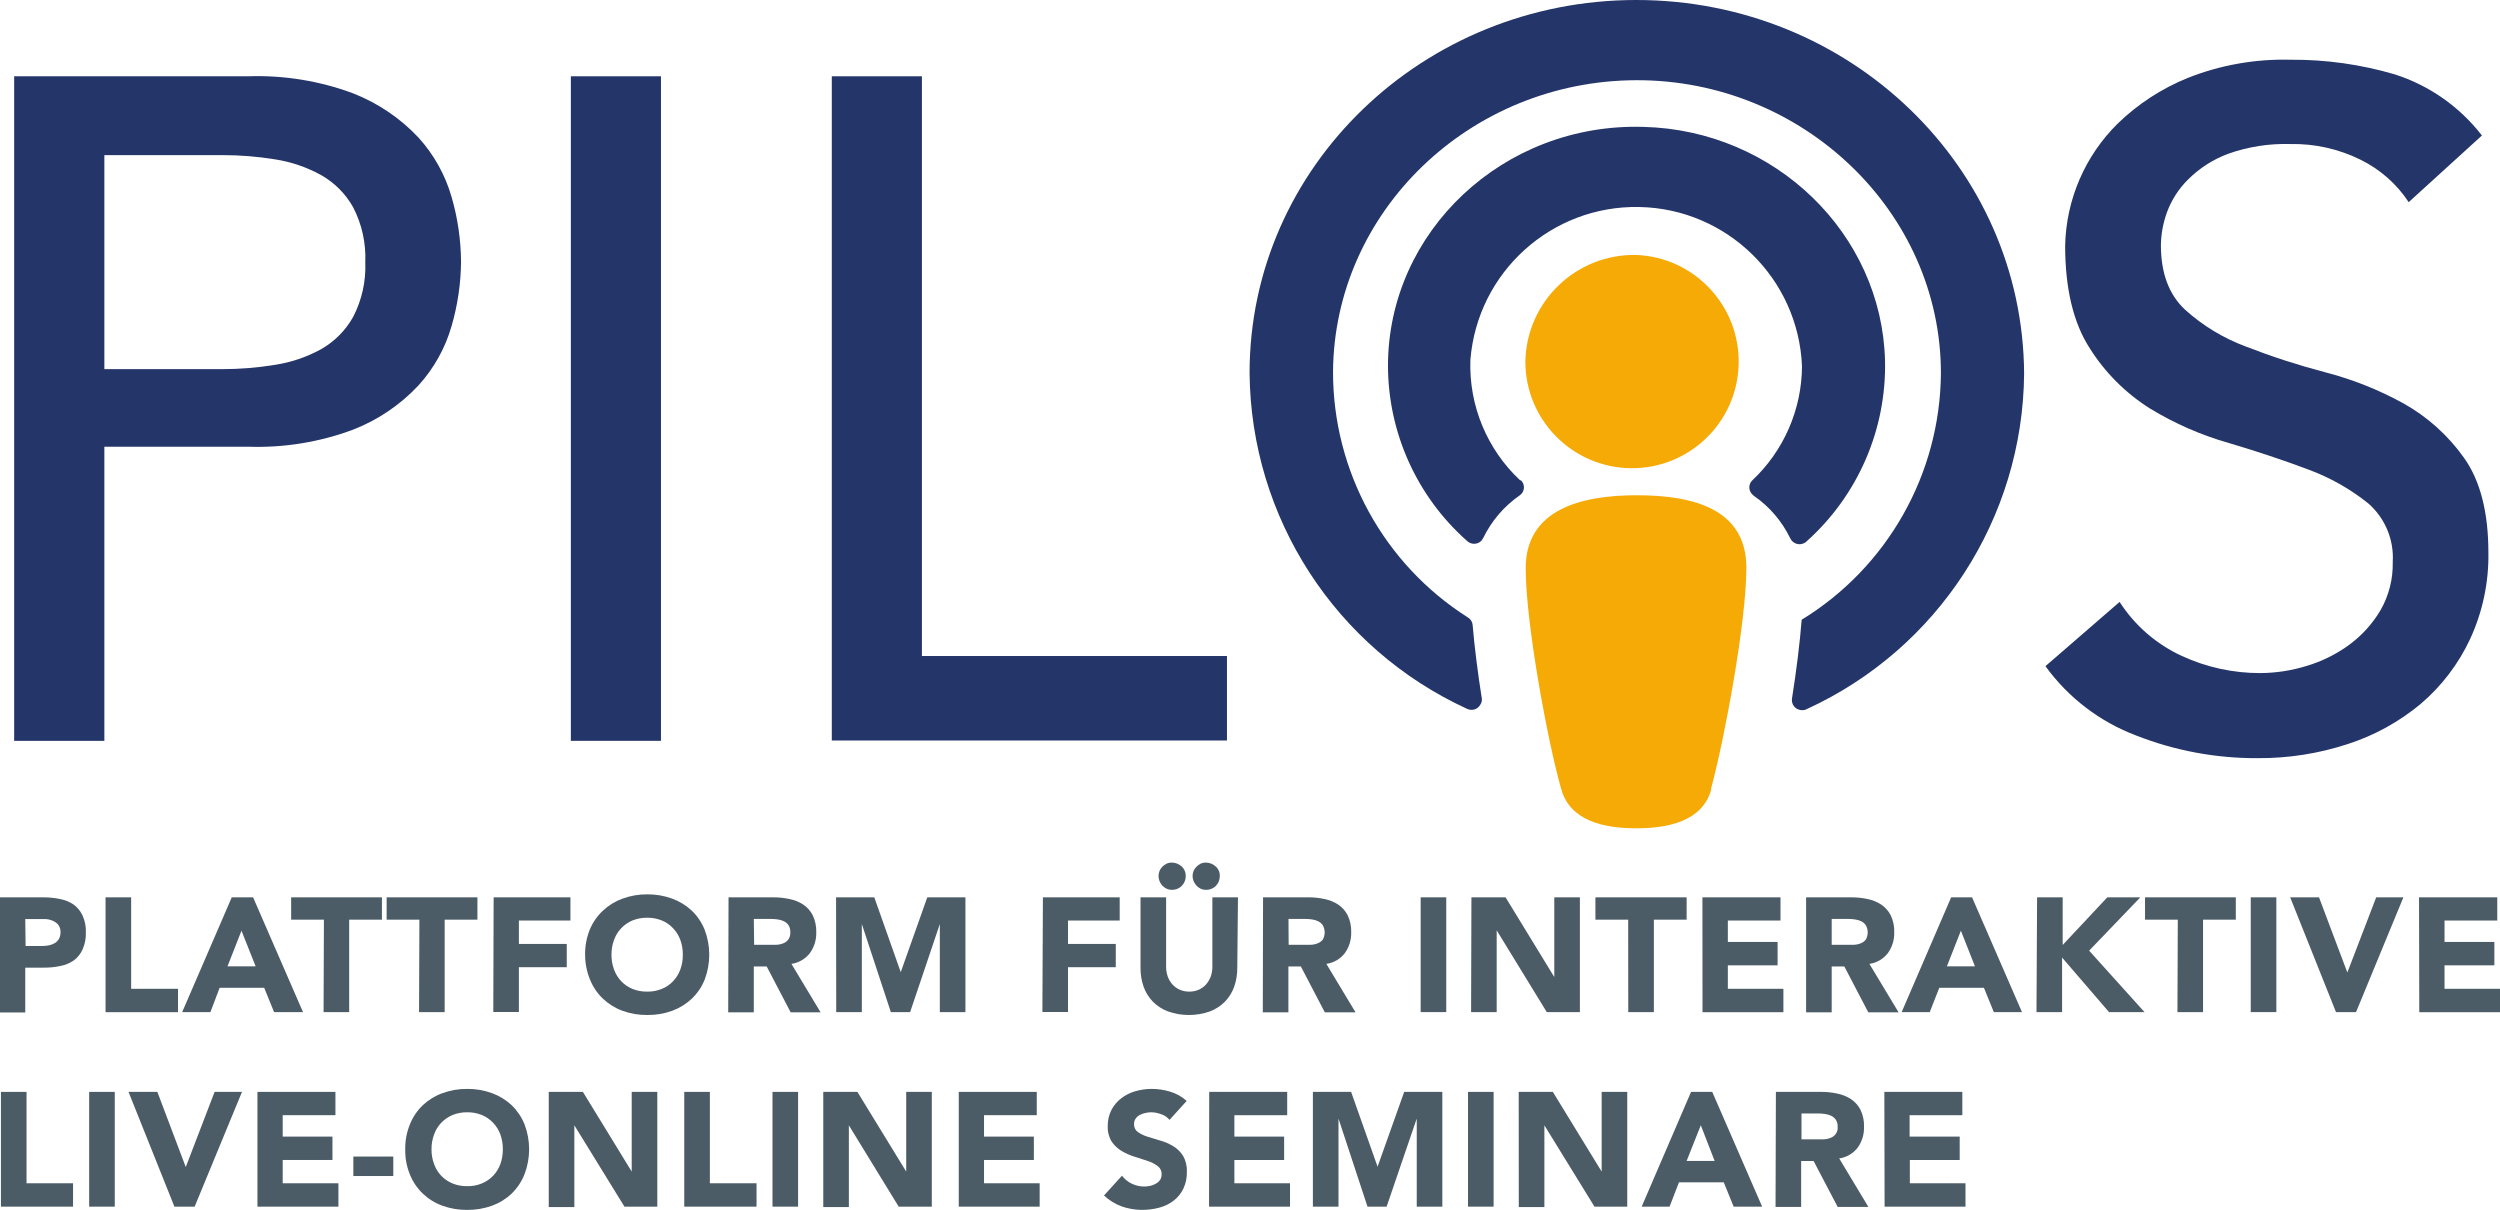
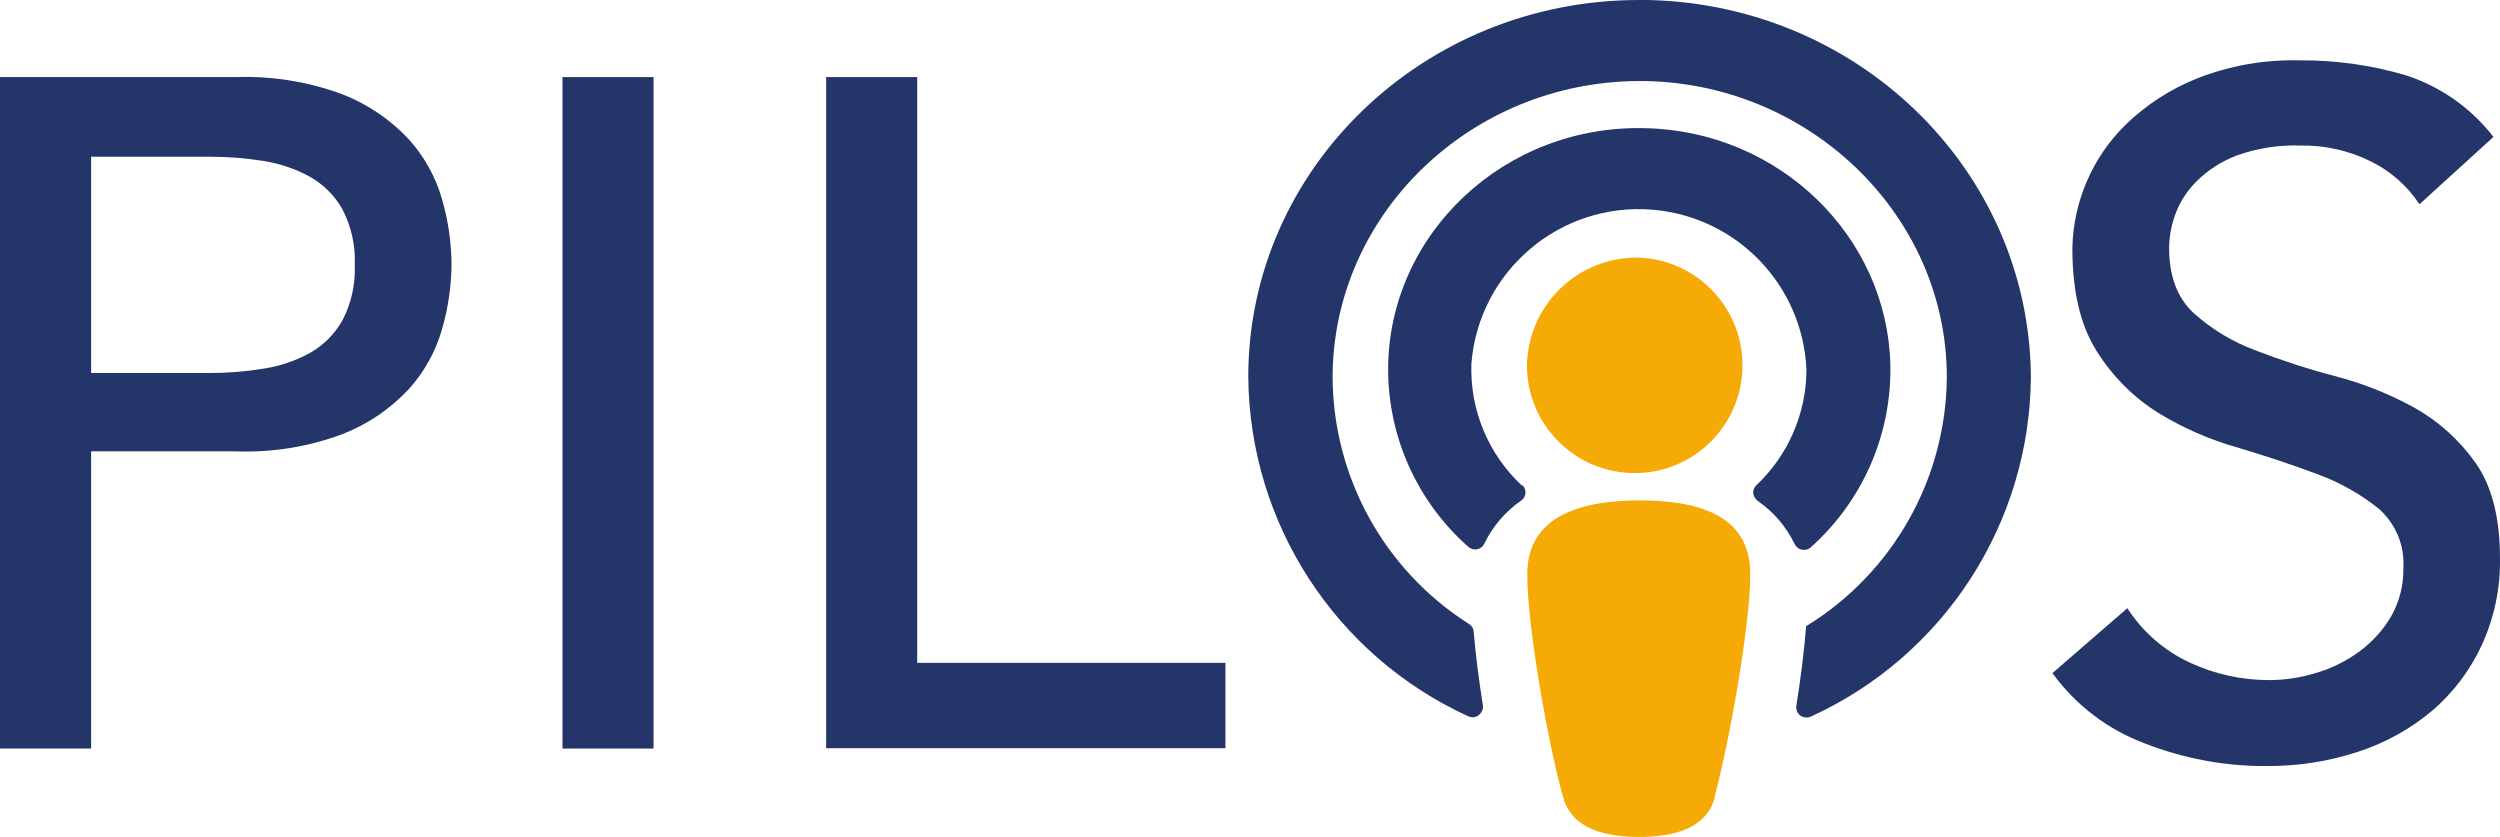
- <svg xmlns="http://www.w3.org/2000/svg" viewBox="0 0 292.98 141.75">
+ <svg xmlns="http://www.w3.org/2000/svg" id="Ebene_2" viewBox="0 0 289.96 97.07">
  <defs>
-     <style>.cls-1{fill:#24356a;}.cls-2{fill:none;}.cls-3{fill:#4c5c66;}.cls-4{fill:#f5aa05;}</style>
+     <style>.cls-1{fill:#f5aa05;}.cls-2{fill:none;}.cls-3{fill:#24356a;}</style>
  </defs>
-   <g id="Ebene_2" data-name="Ebene 2">
-     <g id="Ebene_1-2" data-name="Ebene 1">
-       <path class="cls-1" d="M10,16.06H37.4a32.16,32.16,0,0,1,12.32,2,21,21,0,0,1,7.65,5.17,17.58,17.58,0,0,1,3.9,7,28,28,0,0,1,1.1,7.54,27.83,27.83,0,0,1-1.1,7.53,17.52,17.52,0,0,1-3.9,7,20.86,20.86,0,0,1-7.65,5.17,32,32,0,0,1-12.32,2H20.57V93.94H10ZM20.57,50.38H34.43a37.87,37.87,0,0,0,6.11-.5,16.34,16.34,0,0,0,5.38-1.81,9.91,9.91,0,0,0,3.8-3.8,12.78,12.78,0,0,0,1.43-6.43,12.82,12.82,0,0,0-1.43-6.44,9.88,9.88,0,0,0-3.8-3.79,16.35,16.35,0,0,0-5.38-1.82,37.86,37.86,0,0,0-6.11-.49H20.57Z" transform="translate(-8.34 -7.12)" />
-       <path class="cls-1" d="M75.24,16.06H85.8V93.94H75.24Z" transform="translate(-8.34 -7.12)" />
-       <path class="cls-1" d="M105.82,16.06h10.56V84h35.75v9.9H105.82Z" transform="translate(-8.34 -7.12)" />
-       <path class="cls-2" d="M198.66,95.92a42,42,0,0,1-16.39-3.14,38.13,38.13,0,0,1-12.82-8.63,40.08,40.08,0,0,1-8.36-13,42.87,42.87,0,0,1-3-16.17,42.87,42.87,0,0,1,3-16.17,40.08,40.08,0,0,1,8.36-13,38.16,38.16,0,0,1,12.82-8.64,44.48,44.48,0,0,1,32.78,0,38.11,38.11,0,0,1,12.81,8.64,39.75,39.75,0,0,1,8.36,13,42.68,42.68,0,0,1,3,16.17,42.68,42.68,0,0,1-3,16.17,39.75,39.75,0,0,1-8.36,13,38.09,38.09,0,0,1-12.81,8.63A42,42,0,0,1,198.66,95.92Zm0-9.9A28.36,28.36,0,0,0,220,76.89,29.59,29.59,0,0,0,225.94,67a35.75,35.75,0,0,0,0-24.09A29.64,29.64,0,0,0,220,33.11a29.16,29.16,0,0,0-42.68,0A29.31,29.31,0,0,0,171.38,43a35.75,35.75,0,0,0,0,24.09,29.26,29.26,0,0,0,5.94,9.85A28.36,28.36,0,0,0,198.66,86Z" transform="translate(-8.34 -7.12)" />
-       <path class="cls-1" d="M256.74,77.66A17.24,17.24,0,0,0,264.05,84a21.83,21.83,0,0,0,9.19,2,18.75,18.75,0,0,0,5.39-.83,16.34,16.34,0,0,0,5-2.47,13.69,13.69,0,0,0,3.69-4.07A10.83,10.83,0,0,0,288.75,73a8.44,8.44,0,0,0-2.86-6.88,25.14,25.14,0,0,0-7.1-4q-4.23-1.59-9.24-3.08A37.45,37.45,0,0,1,260.31,55a22.56,22.56,0,0,1-7.09-7.1q-2.86-4.45-2.86-12a20.7,20.7,0,0,1,6.16-14.3,25.61,25.61,0,0,1,8.19-5.34,30.51,30.51,0,0,1,12.05-2.14A42.17,42.17,0,0,1,289,15.84,21,21,0,0,1,299.2,23l-8.58,7.81A14.29,14.29,0,0,0,285,25.85,17.71,17.71,0,0,0,276.76,24a20,20,0,0,0-7.32,1.15,13.12,13.12,0,0,0-4.67,3A10.51,10.51,0,0,0,262.29,32a11.86,11.86,0,0,0-.71,3.85q0,4.95,2.86,7.59a22.15,22.15,0,0,0,7.09,4.29,85.17,85.17,0,0,0,9.24,3A39.71,39.71,0,0,1,290,54.39a21.67,21.67,0,0,1,7.1,6.38q2.85,4,2.86,11.06A23.28,23.28,0,0,1,297.82,82a22.38,22.38,0,0,1-5.77,7.59,25.68,25.68,0,0,1-8.58,4.73,33.18,33.18,0,0,1-10.56,1.65,38.38,38.38,0,0,1-14.19-2.64,23.28,23.28,0,0,1-10.67-8.14Z" transform="translate(-8.34 -7.12)" />
-       <path class="cls-3" d="M8.34,112.28h5a9.64,9.64,0,0,1,2,.19,4.34,4.34,0,0,1,1.62.65A3.32,3.32,0,0,1,18,114.38a4.28,4.28,0,0,1,.4,2,4.48,4.48,0,0,1-.38,2,3.26,3.26,0,0,1-1,1.27,4.11,4.11,0,0,1-1.58.67,8.83,8.83,0,0,1-2,.2H11.3v5.25h-3Zm3,5.7h2a3.77,3.77,0,0,0,.76-.08,2.08,2.08,0,0,0,.67-.26,1.41,1.41,0,0,0,.48-.49,1.57,1.57,0,0,0,.18-.79,1.34,1.34,0,0,0-.24-.83,1.61,1.61,0,0,0-.61-.48,2.67,2.67,0,0,0-.83-.22c-.3,0-.59,0-.87,0H11.3Z" transform="translate(-8.34 -7.12)" />
-       <path class="cls-3" d="M20.71,112.28h3V123h5.49v2.74H20.71Z" transform="translate(-8.34 -7.12)" />
-       <path class="cls-3" d="M35.5,112.28H38l5.85,13.45H40.46l-1.16-2.85H34.08L33,125.73H29.69Zm1.14,3.91L35,120.37H38.3Z" transform="translate(-8.34 -7.12)" />
-       <path class="cls-3" d="M46.3,114.9H42.46v-2.62H53.1v2.62H49.26v10.83h-3Z" transform="translate(-8.34 -7.12)" />
-       <path class="cls-3" d="M57.49,114.9H53.65v-2.62H64.29v2.62H60.45v10.83h-3Z" transform="translate(-8.34 -7.12)" />
-       <path class="cls-3" d="M66.19,112.28h9V115H69.15v2.74h5.61v2.73H69.15v5.25h-3Z" transform="translate(-8.34 -7.12)" />
-       <path class="cls-3" d="M76.91,119a7.59,7.59,0,0,1,.54-2.92A6.38,6.38,0,0,1,79,113.84a6.63,6.63,0,0,1,2.3-1.41,8.21,8.21,0,0,1,2.9-.5,8.31,8.31,0,0,1,2.91.5,6.73,6.73,0,0,1,2.3,1.41,6.38,6.38,0,0,1,1.51,2.24,8.19,8.19,0,0,1,0,5.85,6.34,6.34,0,0,1-1.51,2.23,6.75,6.75,0,0,1-2.3,1.42,8.31,8.31,0,0,1-2.91.49,8.21,8.21,0,0,1-2.9-.49,6.66,6.66,0,0,1-2.3-1.42,6.34,6.34,0,0,1-1.51-2.23A7.65,7.65,0,0,1,76.91,119ZM80,119a4.85,4.85,0,0,0,.3,1.74,4,4,0,0,0,.84,1.37,3.78,3.78,0,0,0,1.32.9,4.36,4.36,0,0,0,1.72.32,4.29,4.29,0,0,0,1.72-.32,3.61,3.61,0,0,0,1.32-.9,4,4,0,0,0,.85-1.37,4.85,4.85,0,0,0,.29-1.74,4.91,4.91,0,0,0-.29-1.73,3.92,3.92,0,0,0-.85-1.37,3.76,3.76,0,0,0-1.32-.91,4.47,4.47,0,0,0-1.72-.32,4.54,4.54,0,0,0-1.72.32,4,4,0,0,0-1.32.91,3.9,3.9,0,0,0-.84,1.37A4.91,4.91,0,0,0,80,119Z" transform="translate(-8.34 -7.12)" />
-       <path class="cls-3" d="M93.72,112.28h5.21a8.68,8.68,0,0,1,1.94.2,4.53,4.53,0,0,1,1.62.66,3.34,3.34,0,0,1,1.1,1.25,4.32,4.32,0,0,1,.41,2,4,4,0,0,1-.74,2.42,3.36,3.36,0,0,1-2.17,1.27l3.42,5.68H101l-2.81-5.38H96.68v5.38h-3Zm3,5.56h1.75l.85,0a2.34,2.34,0,0,0,.81-.17,1.3,1.3,0,0,0,.59-.44,1.37,1.37,0,0,0,.24-.86,1.45,1.45,0,0,0-.21-.82,1.39,1.39,0,0,0-.53-.46,2.37,2.37,0,0,0-.74-.22,5.76,5.76,0,0,0-.82-.06H96.68Z" transform="translate(-8.34 -7.12)" />
-       <path class="cls-3" d="M106.32,112.28h4.48l3.1,8.77h0l3.11-8.77h4.47v13.45h-3V115.41h0L115,125.73h-2.26l-3.4-10.32h0v10.32h-3Z" transform="translate(-8.34 -7.12)" />
-       <path class="cls-3" d="M130.56,112.28h9V115h-6.06v2.74h5.6v2.73h-5.6v5.25h-3Z" transform="translate(-8.34 -7.12)" />
-       <path class="cls-3" d="M153.34,120.54a6.57,6.57,0,0,1-.36,2.21,4.85,4.85,0,0,1-1.07,1.74,4.91,4.91,0,0,1-1.78,1.16,7.41,7.41,0,0,1-4.92,0,4.91,4.91,0,0,1-1.78-1.16,4.85,4.85,0,0,1-1.07-1.74,6.57,6.57,0,0,1-.36-2.21v-8.26h3v8.15a3.36,3.36,0,0,0,.2,1.16,2.77,2.77,0,0,0,.56.92,2.58,2.58,0,0,0,.87.61,2.79,2.79,0,0,0,1.09.21,2.74,2.74,0,0,0,1.08-.21,2.64,2.64,0,0,0,.86-.61,3,3,0,0,0,.56-.92,3.36,3.36,0,0,0,.2-1.16v-8.15h3Zm-7.66-9.14a1.44,1.44,0,0,1-.62-.13,1.64,1.64,0,0,1-.5-.36,1.77,1.77,0,0,1-.33-.52,1.67,1.67,0,0,1-.12-.62,1.52,1.52,0,0,1,.12-.59,1.41,1.41,0,0,1,.33-.49,1.75,1.75,0,0,1,.49-.35,1.32,1.32,0,0,1,.6-.13,1.71,1.71,0,0,1,1.16.44,1.45,1.45,0,0,1,.49,1.12,1.61,1.61,0,0,1-.46,1.16A1.55,1.55,0,0,1,145.68,111.4Zm4,0a1.45,1.45,0,0,1-.63-.13,1.6,1.6,0,0,1-.49-.36,2,2,0,0,1-.34-.52,1.67,1.67,0,0,1-.12-.62,1.52,1.52,0,0,1,.12-.59,1.59,1.59,0,0,1,.34-.49,1.85,1.85,0,0,1,.48-.35,1.32,1.32,0,0,1,.6-.13,1.71,1.71,0,0,1,1.16.44,1.41,1.41,0,0,1,.49,1.12,1.64,1.64,0,0,1-.45,1.16A1.57,1.57,0,0,1,149.64,111.4Z" transform="translate(-8.34 -7.12)" />
-       <path class="cls-3" d="M156.36,112.28h5.21a8.83,8.83,0,0,1,2,.2,4.55,4.55,0,0,1,1.61.66,3.34,3.34,0,0,1,1.1,1.25,4.32,4.32,0,0,1,.41,2,4,4,0,0,1-.74,2.42,3.33,3.33,0,0,1-2.17,1.27l3.42,5.68H163.6l-2.81-5.38h-1.46v5.38h-3Zm3,5.56h1.74l.85,0a2.29,2.29,0,0,0,.81-.17,1.38,1.38,0,0,0,.6-.44,1.71,1.71,0,0,0,0-1.68,1.39,1.39,0,0,0-.53-.46,2.29,2.29,0,0,0-.74-.22,5.76,5.76,0,0,0-.82-.06h-1.93Z" transform="translate(-8.34 -7.12)" />
-       <path class="cls-3" d="M174.83,112.28h3v13.45h-3Z" transform="translate(-8.34 -7.12)" />
-       <path class="cls-3" d="M180.78,112.28h4l5.71,9.34h0v-9.34h3v13.45h-3.88l-5.87-9.58h0v9.58h-3Z" transform="translate(-8.34 -7.12)" />
-       <path class="cls-3" d="M199.15,114.9h-3.84v-2.62H206v2.62h-3.84v10.83h-3Z" transform="translate(-8.34 -7.12)" />
-       <path class="cls-3" d="M207.85,112.28H217V115h-6.17v2.51h5.83v2.74h-5.83V123h6.51v2.74h-9.48Z" transform="translate(-8.34 -7.12)" />
-       <path class="cls-3" d="M220,112.28h5.21a8.83,8.83,0,0,1,2,.2,4.55,4.55,0,0,1,1.61.66,3.34,3.34,0,0,1,1.1,1.25,4.32,4.32,0,0,1,.41,2,4,4,0,0,1-.74,2.42,3.33,3.33,0,0,1-2.17,1.27l3.42,5.68h-3.55l-2.81-5.38H223v5.38h-3Zm3,5.56h1.74l.85,0a2.29,2.29,0,0,0,.81-.17,1.38,1.38,0,0,0,.6-.44,1.71,1.71,0,0,0,0-1.68,1.39,1.39,0,0,0-.53-.46,2.29,2.29,0,0,0-.74-.22,5.76,5.76,0,0,0-.82-.06H223Z" transform="translate(-8.34 -7.12)" />
-       <path class="cls-3" d="M237,112.28h2.45l5.85,13.45H242l-1.16-2.85h-5.23l-1.12,2.85H231.2Zm1.14,3.91-1.64,4.18h3.29Z" transform="translate(-8.34 -7.12)" />
-       <path class="cls-3" d="M247.07,112.28h3v5.58l5.23-5.58h3.87l-6,6.25,6.49,7.2H255.5L250,119.34v6.39h-3Z" transform="translate(-8.34 -7.12)" />
-       <path class="cls-3" d="M263.56,114.9h-3.84v-2.62h10.64v2.62h-3.84v10.83h-3Z" transform="translate(-8.34 -7.12)" />
-       <path class="cls-3" d="M272.11,112.28h3v13.45h-3Z" transform="translate(-8.34 -7.12)" />
-       <path class="cls-3" d="M276.73,112.28h3.38l3.32,8.81h0l3.38-8.81H290l-5.55,13.45H282.1Z" transform="translate(-8.34 -7.12)" />
-       <path class="cls-3" d="M291.83,112.28H301V115h-6.18v2.51h5.84v2.74h-5.84V123h6.52v2.74h-9.48Z" transform="translate(-8.34 -7.12)" />
-       <path class="cls-3" d="M8.45,135.08h3v10.71H16.9v2.74H8.45Z" transform="translate(-8.34 -7.12)" />
-       <path class="cls-3" d="M18.79,135.08h3v13.45h-3Z" transform="translate(-8.34 -7.12)" />
-       <path class="cls-3" d="M23.4,135.08h3.38l3.33,8.81h0l3.38-8.81H36.7l-5.55,13.45H28.78Z" transform="translate(-8.34 -7.12)" />
-       <path class="cls-3" d="M38.51,135.08h9.14v2.73H41.47v2.51H47.3v2.74H41.47v2.73H48v2.74H38.51Z" transform="translate(-8.34 -7.12)" />
-       <path class="cls-3" d="M54.43,144.94H49.75v-2.28h4.68Z" transform="translate(-8.34 -7.12)" />
-       <path class="cls-3" d="M55.83,141.8a7.41,7.41,0,0,1,.55-2.92,6.38,6.38,0,0,1,1.51-2.24,6.63,6.63,0,0,1,2.3-1.41,8.21,8.21,0,0,1,2.9-.5,8.31,8.31,0,0,1,2.91.5,6.73,6.73,0,0,1,2.3,1.41,6.51,6.51,0,0,1,1.51,2.24,8.19,8.19,0,0,1,0,5.85A6.47,6.47,0,0,1,68.3,147a6.6,6.6,0,0,1-2.3,1.42,8.31,8.31,0,0,1-2.91.49,8.21,8.21,0,0,1-2.9-.49,6.51,6.51,0,0,1-2.3-1.42,6.34,6.34,0,0,1-1.51-2.23A7.46,7.46,0,0,1,55.83,141.8Zm3.08,0a4.85,4.85,0,0,0,.3,1.74,3.84,3.84,0,0,0,.84,1.37,3.92,3.92,0,0,0,1.32.9,4.36,4.36,0,0,0,1.72.32,4.29,4.29,0,0,0,1.72-.32,3.82,3.82,0,0,0,1.32-.9,4,4,0,0,0,.85-1.37,5.08,5.08,0,0,0,.29-1.74,5.15,5.15,0,0,0-.29-1.73,3.92,3.92,0,0,0-.85-1.37,3.85,3.85,0,0,0-1.32-.91,4.47,4.47,0,0,0-1.72-.32,4.54,4.54,0,0,0-1.72.32,4,4,0,0,0-1.32.91,3.76,3.76,0,0,0-.84,1.37A4.91,4.91,0,0,0,58.91,141.8Z" transform="translate(-8.34 -7.12)" />
-       <path class="cls-3" d="M72.65,135.08h4l5.72,9.34h0v-9.34h3v13.45H81.52L75.65,139h0v9.58h-3Z" transform="translate(-8.34 -7.12)" />
-       <path class="cls-3" d="M88.53,135.08h3v10.71H97v2.74H88.53Z" transform="translate(-8.34 -7.12)" />
-       <path class="cls-3" d="M98.87,135.08h3v13.45h-3Z" transform="translate(-8.34 -7.12)" />
-       <path class="cls-3" d="M104.82,135.08h4l5.72,9.34h0v-9.34h3v13.45h-3.88L107.82,139h0v9.58h-3Z" transform="translate(-8.34 -7.12)" />
-       <path class="cls-3" d="M120.7,135.08h9.14v2.73h-6.18v2.51h5.84v2.74h-5.84v2.73h6.52v2.74H120.7Z" transform="translate(-8.34 -7.12)" />
-       <path class="cls-3" d="M145.4,138.36a2.1,2.1,0,0,0-1-.67,3.39,3.39,0,0,0-1.17-.22,3.05,3.05,0,0,0-.66.08,2.78,2.78,0,0,0-.65.23,1.36,1.36,0,0,0-.49.43,1.06,1.06,0,0,0-.19.65,1.09,1.09,0,0,0,.45.93,4.56,4.56,0,0,0,1.15.55c.46.15,1,.3,1.49.45a6.48,6.48,0,0,1,1.5.65,3.61,3.61,0,0,1,1.15,1.12,3.46,3.46,0,0,1,.45,1.88,4.32,4.32,0,0,1-.42,2,3.94,3.94,0,0,1-1.13,1.39,4.71,4.71,0,0,1-1.65.81,7.53,7.53,0,0,1-4.42-.13,6.09,6.09,0,0,1-2.09-1.29l2.11-2.32a3.08,3.08,0,0,0,1.15.94,3.29,3.29,0,0,0,1.43.33,3.11,3.11,0,0,0,.74-.08,2.39,2.39,0,0,0,.66-.26,1.43,1.43,0,0,0,.48-.43,1.11,1.11,0,0,0,.18-.63,1.13,1.13,0,0,0-.47-1,4,4,0,0,0-1.17-.6c-.47-.16-1-.33-1.52-.49a7.16,7.16,0,0,1-1.52-.67,3.72,3.72,0,0,1-1.17-1.1,3.18,3.18,0,0,1-.46-1.81,4,4,0,0,1,.43-1.9,4,4,0,0,1,1.14-1.36,4.79,4.79,0,0,1,1.64-.83,6.86,6.86,0,0,1,1.92-.28,7.37,7.37,0,0,1,2.2.33,5,5,0,0,1,1.92,1.08Z" transform="translate(-8.34 -7.12)" />
-       <path class="cls-3" d="M150.05,135.08h9.14v2.73H153v2.51h5.83v2.74H153v2.73h6.52v2.74h-9.49Z" transform="translate(-8.34 -7.12)" />
-       <path class="cls-3" d="M162.2,135.08h4.48l3.1,8.77h0l3.12-8.77h4.47v13.45h-3V138.21h0l-3.53,10.32H168.6l-3.4-10.32h0v10.32h-3Z" transform="translate(-8.34 -7.12)" />
-       <path class="cls-3" d="M180.38,135.08h3v13.45h-3Z" transform="translate(-8.34 -7.12)" />
-       <path class="cls-3" d="M186.32,135.08h4l5.72,9.34h0v-9.34h3v13.45H195.2L189.33,139h0v9.58h-3Z" transform="translate(-8.34 -7.12)" />
-       <path class="cls-3" d="M206.52,135.08H209l5.85,13.45h-3.34l-1.16-2.85H205.1L204,148.53h-3.27Zm1.14,3.91L206,143.17h3.28Z" transform="translate(-8.34 -7.12)" />
-       <path class="cls-3" d="M216.46,135.08h5.2a8.71,8.71,0,0,1,2,.2,4.61,4.61,0,0,1,1.62.66,3.34,3.34,0,0,1,1.1,1.25,4.32,4.32,0,0,1,.41,2,4,4,0,0,1-.74,2.42,3.36,3.36,0,0,1-2.17,1.27l3.42,5.68H223.7l-2.82-5.38h-1.46v5.38h-3Zm3,5.56h1.75l.85,0a2.28,2.28,0,0,0,.8-.17,1.25,1.25,0,0,0,.84-1.3,1.45,1.45,0,0,0-.21-.82,1.46,1.46,0,0,0-.53-.46,2.37,2.37,0,0,0-.74-.22,5.76,5.76,0,0,0-.82-.06h-1.94Z" transform="translate(-8.34 -7.12)" />
-       <path class="cls-3" d="M229.17,135.08h9.14v2.73h-6.18v2.51H238v2.74h-5.84v2.73h6.52v2.74h-9.48Z" transform="translate(-8.34 -7.12)" />
-       <path id="path16" class="cls-1" d="M186.52,63.44a18.41,18.41,0,0,1-5.86-14.17,19.47,19.47,0,0,1,38.86.78,18.51,18.51,0,0,1-5.85,13.39,1.14,1.14,0,0,0,0,1.59,1.19,1.19,0,0,0,.2.19,12.87,12.87,0,0,1,4.28,5,1.2,1.2,0,0,0,1.6.56.87.87,0,0,0,.28-.19,27.6,27.6,0,0,0,9.22-21.21c-.38-14.86-12.86-27-28.3-27.39C184.53,21.49,171,34.26,171,50a27.49,27.49,0,0,0,9.24,20.49,1.2,1.2,0,0,0,1.71,0l0,0a2.2,2.2,0,0,0,.21-.32,13,13,0,0,1,4.28-5,1.14,1.14,0,0,0,.29-1.59l-.16-.2ZM200.1,7.12c-25,0-45.32,19.55-45.32,43.71a43.71,43.71,0,0,0,25.47,39.35,1.18,1.18,0,0,0,1.59-.51A1,1,0,0,0,182,89c-.47-3-.86-6-1.08-8.65a1.11,1.11,0,0,0-.56-.87,34.07,34.07,0,0,1-15.8-28.8c.14-18.8,16.06-34.1,35.53-34.16s35.71,15.37,35.71,34.35a34.18,34.18,0,0,1-16.32,28.88c-.21,2.74-.62,6-1.13,9.22a1.17,1.17,0,0,0,1,1.36,1.1,1.1,0,0,0,.73-.11,43.64,43.64,0,0,0,25.47-39.3C245.42,26.67,225.14,7.12,200.1,7.12Z" transform="translate(-8.34 -7.12)" />
-       <g id="Ebene_2-2" data-name="Ebene 2-2">
-         <path id="path18" class="cls-4" d="M208.89,99.62c-1,3.71-5,4.57-8.79,4.57s-7.75-.86-8.79-4.57c-1.59-5.54-4.17-19.47-4.17-25.91,0-6.83,6.37-8.55,13-8.55S213,66.75,213,73.66c0,6.37-2.61,20.31-4.15,25.92Z" transform="translate(-8.34 -7.12)" />
-         <path id="ellipse20" class="cls-4" d="M200.1,37a12.5,12.5,0,1,1-13,12.48A12.74,12.74,0,0,1,200.1,37Z" transform="translate(-8.34 -7.12)" />
-       </g>
-     </g>
+   <g id="Ebene_1-2">
+     <path class="cls-3" d="m0,8.94h27.4c4.2-.14,8.38.54,12.32,2,2.9,1.13,5.52,2.9,7.65,5.17,1.82,2,3.16,4.4,3.9,7,.71,2.45,1.08,4.99,1.1,7.54-.02,2.55-.39,5.08-1.1,7.53-.74,2.6-2.08,5-3.9,7-2.13,2.27-4.75,4.04-7.65,5.17-3.94,1.47-8.12,2.15-12.32,2H10.57v34.47H0V8.94Zm10.57,34.32h13.86c2.05,0,4.09-.17,6.11-.5,1.89-.28,3.71-.9,5.38-1.81,1.59-.89,2.91-2.21,3.8-3.8,1.03-1.98,1.52-4.2,1.43-6.43.09-2.23-.4-4.45-1.43-6.44-.89-1.59-2.21-2.9-3.8-3.79-1.67-.92-3.49-1.53-5.38-1.82-2.02-.33-4.06-.49-6.11-.49h-13.86v25.08Z" />
+     <path class="cls-3" d="m65.24,8.94h10.56v77.88h-10.56V8.94Z" />
+     <path class="cls-3" d="m95.82,8.94h10.56v67.94h35.75v9.9h-46.31V8.94Z" />
+     <path class="cls-2" d="m188.66,88.8c-5.62.06-11.19-1.01-16.39-3.14-4.82-1.97-9.18-4.91-12.82-8.63-3.6-3.75-6.44-8.17-8.36-13-2.03-5.15-3.05-10.64-3-16.17-.05-5.53.97-11.02,3-16.17,1.92-4.83,4.76-9.25,8.36-13,3.64-3.72,8-6.66,12.82-8.64,10.53-4.17,22.25-4.17,32.78,0,4.82,1.98,9.17,4.92,12.81,8.64,3.61,3.74,6.45,8.16,8.36,13,2.04,5.14,3.06,10.64,3,16.17.06,5.53-.96,11.03-3,16.17-1.91,4.84-4.75,9.26-8.36,13-3.64,3.72-8,6.66-12.81,8.63-5.2,2.13-10.77,3.2-16.39,3.14Zm0-9.9c8.09.14,15.85-3.18,21.34-9.13,2.61-2.88,4.63-6.24,5.94-9.89,2.79-7.79,2.79-16.3,0-24.09-1.32-3.62-3.34-6.95-5.94-9.8-10.98-11.79-29.43-12.44-41.21-1.47-.51.47-1,.96-1.47,1.47-2.62,2.87-4.63,6.23-5.94,9.89-2.79,7.79-2.79,16.3,0,24.09,1.31,3.64,3.33,6.99,5.94,9.85,5.5,5.92,13.26,9.22,21.34,9.06v.02Z" />
+     <path class="cls-3" d="m246.74,70.54c1.78,2.77,4.32,4.97,7.31,6.34,2.88,1.33,6.02,2.01,9.19,2,1.83-.01,3.64-.29,5.39-.83,1.8-.53,3.49-1.37,5-2.47,1.49-1.09,2.75-2.48,3.69-4.07.98-1.71,1.47-3.66,1.43-5.63.17-2.61-.89-5.15-2.86-6.88-2.13-1.71-4.53-3.06-7.1-4-2.82-1.06-5.9-2.09-9.24-3.08-3.25-.92-6.36-2.28-9.24-4.04-2.87-1.8-5.29-4.23-7.09-7.1-1.91-2.97-2.86-6.97-2.86-12,.11-5.39,2.32-10.52,6.16-14.3,2.36-2.29,5.14-4.1,8.19-5.34,3.83-1.52,7.93-2.25,12.05-2.14,4.14-.03,8.27.55,12.24,1.72,4.05,1.3,7.6,3.8,10.2,7.16l-8.58,7.81c-1.4-2.12-3.34-3.84-5.62-4.96-2.56-1.27-5.38-1.91-8.24-1.85-2.49-.08-4.97.31-7.32,1.15-1.75.66-3.35,1.68-4.67,3-1.1,1.09-1.95,2.4-2.48,3.85-.45,1.24-.69,2.54-.71,3.85,0,3.3.95,5.83,2.86,7.59,2.07,1.86,4.48,3.32,7.09,4.29,3.02,1.17,6.11,2.18,9.24,3,3.22.83,6.32,2.06,9.23,3.66,2.81,1.57,5.24,3.75,7.1,6.38,1.9,2.67,2.85,6.35,2.86,11.06.06,3.51-.67,6.98-2.14,10.17-1.36,2.92-3.32,5.5-5.77,7.59-2.53,2.11-5.44,3.72-8.58,4.73-3.41,1.12-6.97,1.67-10.56,1.65-4.85.03-9.67-.87-14.19-2.64-4.28-1.61-7.99-4.44-10.67-8.14l8.69-7.53Z" />
+     <path id="path16" class="cls-3" d="m176.52,56.32c-3.92-3.65-6.06-8.82-5.86-14.17.87-10.72,10.26-18.7,20.98-17.83,9.81.8,17.48,8.78,17.88,18.61-.03,5.08-2.15,9.92-5.85,13.39-.43.44-.43,1.15,0,1.59.06.07.13.13.2.19,1.84,1.27,3.31,2.99,4.28,5,.29.6,1,.85,1.6.56.1-.04.2-.11.28-.19,6.03-5.38,9.4-13.13,9.22-21.21-.38-14.86-12.86-27-28.3-27.39-16.42-.5-29.95,12.27-29.95,28.01.02,7.83,3.38,15.29,9.24,20.49.47.47,1.22.48,1.7.01,0,0,0,0,.01-.01h0c.08-.1.15-.21.21-.32.97-2.01,2.45-3.73,4.28-5,.52-.36.65-1.07.29-1.59,0,0,0,0,0,0l-.16-.2-.05.06ZM190.1,0c-25,0-45.32,19.55-45.32,43.71.14,16.94,10.07,32.28,25.47,39.35.58.3,1.29.07,1.59-.51,0,0,0,0,0,0,.13-.2.19-.43.16-.67-.47-3-.86-6-1.08-8.65-.03-.36-.24-.69-.56-.87-9.85-6.26-15.81-17.13-15.8-28.8.14-18.8,16.06-34.1,35.53-34.16s35.71,15.37,35.71,34.35c-.09,11.8-6.26,22.72-16.32,28.88-.21,2.74-.62,6-1.13,9.22-.11.64.32,1.24.95,1.35.02,0,.03,0,.05,0,.25.05.51,0,.73-.11,15.4-7.05,25.32-22.37,25.47-39.3-.13-24.25-20.41-43.8-45.45-43.8Z" />
+     <path id="path18" class="cls-1" d="m198.89,92.5c-1,3.71-5,4.57-8.79,4.57s-7.75-.86-8.79-4.57c-1.59-5.54-4.17-19.47-4.17-25.91,0-6.83,6.37-8.55,13-8.55s12.86,1.59,12.86,8.5c0,6.37-2.61,20.31-4.15,25.92l.04.04Z" />
+     <path id="ellipse20" class="cls-1" d="m190.1,29.88c6.9.28,12.27,6.09,11.99,12.99-.28,6.9-6.09,12.27-12.99,11.99-6.71-.27-12.01-5.79-12-12.5.14-7.03,5.96-12.62,12.99-12.48,0,0,0,0,0,0Z" />
  </g>
</svg>
